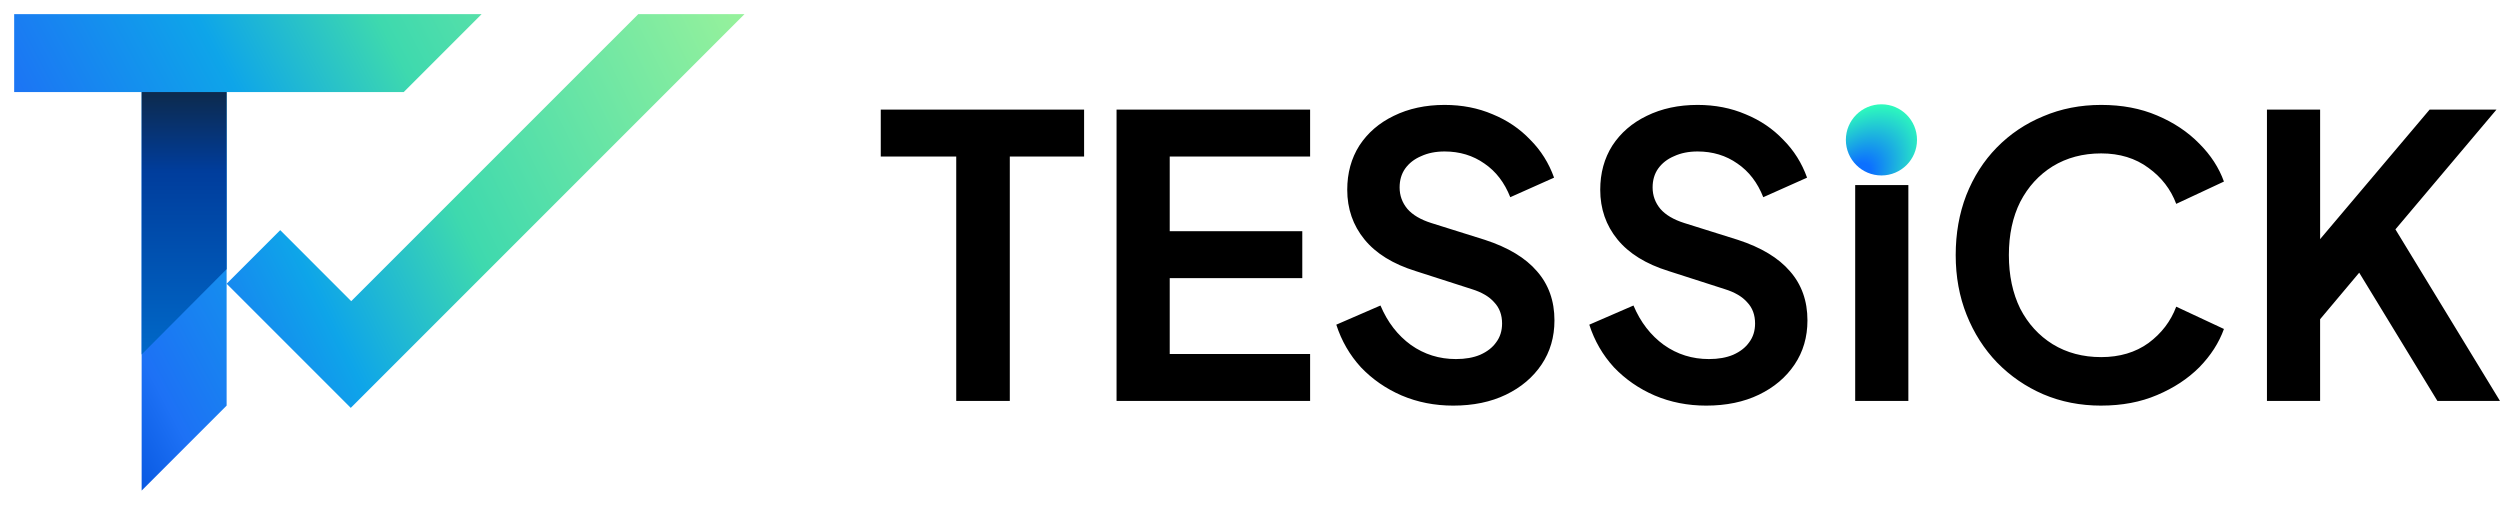
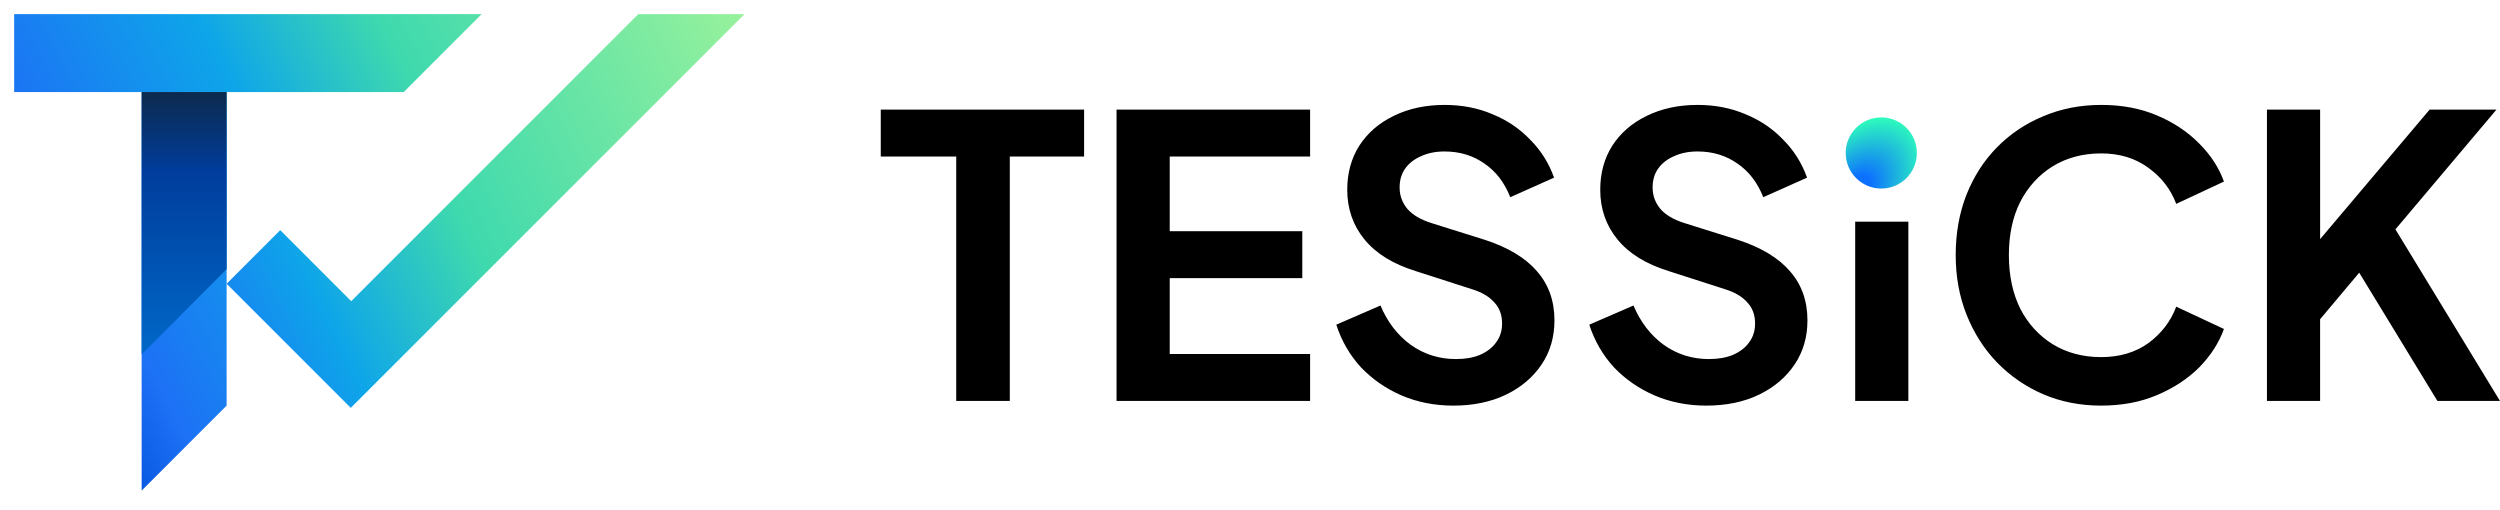
<svg xmlns="http://www.w3.org/2000/svg" viewBox="10 14 353.00 72" width="353" height="72" fill="none">
  <defs>
    <linearGradient id="g1" x1="12" y1="71.125" x2="116.717" y2="16.467" gradientUnits="userSpaceOnUse">
      <stop offset="0.019" stop-color="#004ed9" />
      <stop offset="0.131" stop-color="#1d71f5" />
      <stop offset="0.39" stop-color="#0EA5E9" />
      <stop offset="0.587" stop-color="#3ed9ae" />
      <stop offset="1" stop-color="#95f19c" />
    </linearGradient>
    <linearGradient id="g2" x1="12" y1="71.125" x2="116.717" y2="16.467" gradientUnits="userSpaceOnUse">
      <stop offset="0.019" stop-color="#0056d9" />
      <stop offset="0.022" stop-color="#1D70F5" />
      <stop offset="0.39" stop-color="#0EA5E9" />
      <stop offset="0.587" stop-color="#3ed9ae" />
      <stop offset="1" stop-color="#95f19c" />
    </linearGradient>
    <linearGradient id="g3" x1="12" y1="15" x2="65" y2="85" gradientUnits="userSpaceOnUse">
      <stop offset="0" stop-color="#0d2a4d" />
      <stop offset="0.252" stop-color="#003d9c" />
      <stop offset="0.895" stop-color="#006dcd" />
    </linearGradient>
    <linearGradient id="g4" x1="12" y1="71.125" x2="116.717" y2="16.467" gradientUnits="userSpaceOnUse" href="#g2">
      <stop offset="0.019" stop-color="#0056d9" />
      <stop offset="0.212" stop-color="#1D70F5" />
      <stop offset="0.39" stop-color="#0EA5E9" />
      <stop offset="0.587" stop-color="#3ed9ae" />
      <stop offset="1" stop-color="#95f19c" />
    </linearGradient>
    <linearGradient id="g5" x1="36" y1="27" x2="36" y2="71.375" gradientUnits="userSpaceOnUse" href="#g3" />
    <linearGradient id="g6" x1="4.341" y1="66" x2="108" y2="15" gradientUnits="userSpaceOnUse" gradientTransform="translate(5.594327,0.52499)" href="#g4" />
    <linearGradient id="g7" x1="16" y1="70" x2="116.717" y2="16.467" gradientUnits="userSpaceOnUse" href="#g1" />
-     <radialGradient id="dot" cx="80.965" cy="37.204" r="1.984" gradientUnits="userSpaceOnUse" gradientTransform="matrix(1.824913,-2.174098,1.414813,1.187577,-119.365,169.1952)">
+     <radialGradient id="dot" cx="80.965" cy="37.204" r="1.984" gradientUnits="userSpaceOnUse" gradientTransform="matrix(1.824913,-2.174098,1.414813,1.187577,-119.3746,170.0455)">
      <stop offset="0.207" stop-color="#0c70ff" />
      <stop offset="1" stop-color="#2fffba" />
    </radialGradient>
  </defs>
  <path fill="url(#g7)" d="M 12,16 H 78 L 67.007,27 H 42 v 44.271 l -12,12 V 27 H 12 Z" />
  <path fill="url(#g6)" d="M 42,54.061 59.527,71.592 115.119,16 H 100.119 L 59.594,56.525 49.565,46.496 Z" />
  <path fill="url(#g5)" d="M 30,27 H 42 V 52 L 30,64.049 Z" />
  <g transform="translate(134.364 28.727) scale(2.17373)">
    <g transform="translate(-17.66296,-32.51308)">
-       <path fill="#000000" d="m 22.565,51.781 v -15.875 h -4.902 v -3.048 h 13.208 v 3.048 h -4.826 v 15.875 z m 10.414,0 v -18.923 h 12.573 v 3.048 h -9.119 v 4.851 h 8.611 v 3.048 h -8.611 v 4.928 h 9.119 v 3.048 z m 21.869,0.305 c -1.202,0 -2.32,-0.22 -3.353,-0.66 -1.016,-0.44 -1.897,-1.05 -2.642,-1.829 -0.728,-0.796 -1.262,-1.719 -1.6,-2.769 l 2.87,-1.245 c 0.457,1.084 1.118,1.939 1.981,2.565 0.864,0.61 1.837,0.914 2.921,0.914 0.61,0 1.135,-0.093 1.575,-0.279 0.457,-0.203 0.804,-0.474 1.041,-0.813 0.254,-0.339 0.381,-0.745 0.381,-1.219 0,-0.559 -0.169,-1.016 -0.508,-1.372 -0.322,-0.373 -0.813,-0.66 -1.473,-0.864 l -3.632,-1.168 c -1.473,-0.457 -2.582,-1.143 -3.327,-2.057 -0.745,-0.914 -1.118,-1.99 -1.118,-3.226 0,-1.084 0.262,-2.04 0.787,-2.87 0.542,-0.83 1.287,-1.473 2.235,-1.93 0.965,-0.474 2.066,-0.711 3.302,-0.711 1.135,0 2.176,0.203 3.124,0.61 0.948,0.389 1.761,0.94 2.438,1.651 0.694,0.694 1.211,1.516 1.549,2.464 l -2.845,1.27 c -0.373,-0.948 -0.931,-1.676 -1.676,-2.184 -0.745,-0.525 -1.609,-0.787 -2.591,-0.787 -0.576,0 -1.084,0.102 -1.524,0.305 -0.44,0.186 -0.787,0.457 -1.041,0.813 -0.237,0.339 -0.356,0.745 -0.356,1.219 0,0.525 0.169,0.991 0.508,1.397 0.339,0.389 0.855,0.694 1.549,0.914 l 3.48,1.092 c 1.507,0.491 2.633,1.168 3.378,2.032 0.762,0.864 1.143,1.93 1.143,3.2 0,1.084 -0.279,2.04 -0.838,2.87 -0.559,0.83 -1.329,1.482 -2.311,1.956 -0.982,0.474 -2.125,0.711 -3.429,0.711 z m 16.434,0 c -1.202,0 -2.32,-0.22 -3.353,-0.66 -1.016,-0.44 -1.897,-1.05 -2.642,-1.829 -0.728,-0.796 -1.262,-1.719 -1.6,-2.769 l 2.87,-1.245 c 0.457,1.084 1.118,1.939 1.981,2.565 0.864,0.61 1.837,0.914 2.921,0.914 0.61,0 1.135,-0.093 1.575,-0.279 0.457,-0.203 0.804,-0.474 1.041,-0.813 0.254,-0.339 0.381,-0.745 0.381,-1.219 0,-0.559 -0.169,-1.016 -0.508,-1.372 -0.322,-0.373 -0.813,-0.66 -1.473,-0.864 l -3.632,-1.168 c -1.473,-0.457 -2.582,-1.143 -3.327,-2.057 -0.745,-0.914 -1.118,-1.99 -1.118,-3.226 0,-1.084 0.262,-2.04 0.787,-2.87 0.542,-0.83 1.287,-1.473 2.235,-1.93 0.965,-0.474 2.066,-0.711 3.302,-0.711 1.135,0 2.176,0.203 3.124,0.61 0.948,0.389 1.761,0.94 2.438,1.651 0.694,0.694 1.211,1.516 1.549,2.464 l -2.845,1.27 c -0.373,-0.948 -0.931,-1.676 -1.676,-2.184 -0.745,-0.525 -1.609,-0.787 -2.591,-0.787 -0.576,0 -1.084,0.102 -1.524,0.305 -0.44,0.186 -0.787,0.457 -1.041,0.813 -0.237,0.339 -0.356,0.745 -0.356,1.219 0,0.525 0.169,0.991 0.508,1.397 0.339,0.389 0.855,0.694 1.549,0.914 l 3.48,1.092 c 1.507,0.491 2.633,1.168 3.378,2.032 0.762,0.864 1.143,1.93 1.143,3.2 0,1.084 -0.279,2.04 -0.838,2.87 -0.559,0.83 -1.329,1.482 -2.311,1.956 -0.982,0.474 -2.125,0.711 -3.429,0.711 z m 9.677,-0.305 1e-6,-14.022 h 3.454 l -10e-7,14.022 z m 15.977,0.305 c -1.355,0 -2.608,-0.246 -3.759,-0.737 -1.135,-0.491 -2.134,-1.177 -2.997,-2.057 -0.847,-0.881 -1.507,-1.913 -1.981,-3.099 -0.474,-1.185 -0.711,-2.481 -0.711,-3.886 0,-1.405 0.229,-2.701 0.686,-3.886 0.474,-1.202 1.135,-2.235 1.981,-3.099 0.864,-0.881 1.871,-1.558 3.023,-2.032 1.151,-0.491 2.405,-0.737 3.759,-0.737 1.355,0 2.565,0.229 3.632,0.686 1.084,0.457 1.998,1.067 2.743,1.829 0.745,0.745 1.278,1.566 1.6,2.464 l -3.099,1.448 c -0.356,-0.948 -0.957,-1.727 -1.803,-2.337 -0.847,-0.627 -1.871,-0.94 -3.073,-0.94 -1.185,0 -2.235,0.279 -3.15,0.838 -0.897,0.559 -1.6,1.329 -2.108,2.311 -0.491,0.982 -0.737,2.134 -0.737,3.454 0,1.321 0.246,2.481 0.737,3.48 0.508,0.982 1.211,1.753 2.108,2.311 0.914,0.559 1.964,0.838 3.15,0.838 1.202,0 2.227,-0.305 3.073,-0.914 0.847,-0.627 1.448,-1.414 1.803,-2.362 l 3.099,1.448 c -0.322,0.897 -0.855,1.727 -1.6,2.489 -0.745,0.745 -1.659,1.346 -2.743,1.803 -1.067,0.457 -2.278,0.686 -3.632,0.686 z m 10.77,-0.305 v -18.923 h 3.454 v 9.855 l -0.94,-0.33 8.052,-9.525 h 4.343 l -7.544,8.941 0.203,-2.438 7.569,12.421 h -4.064 l -5.08,-8.331 -2.54,3.023 v 5.309 z" />
-       <circle fill="url(#dot)" cx="82.664" cy="34.824" r="2.311" />
+       <path fill="#000000" d="m 22.565,51.781 v -15.875 h -4.902 v -3.048 h 13.208 v 3.048 h -4.826 v 15.875 z m 10.414,0 v -18.923 h 12.573 v 3.048 h -9.119 v 4.851 h 8.611 v 3.048 h -8.611 v 4.928 h 9.119 v 3.048 z m 21.869,0.305 c -1.202,0 -2.32,-0.22 -3.353,-0.66 -1.016,-0.44 -1.897,-1.05 -2.642,-1.829 -0.728,-0.796 -1.262,-1.719 -1.6,-2.769 l 2.87,-1.245 c 0.457,1.084 1.118,1.939 1.981,2.565 0.864,0.61 1.837,0.914 2.921,0.914 0.61,0 1.135,-0.093 1.575,-0.279 0.457,-0.203 0.804,-0.474 1.041,-0.813 0.254,-0.339 0.381,-0.745 0.381,-1.219 0,-0.559 -0.169,-1.016 -0.508,-1.372 -0.322,-0.373 -0.813,-0.66 -1.473,-0.864 l -3.632,-1.168 c -1.473,-0.457 -2.582,-1.143 -3.327,-2.057 -0.745,-0.914 -1.118,-1.99 -1.118,-3.226 0,-1.084 0.262,-2.04 0.787,-2.87 0.542,-0.83 1.287,-1.473 2.235,-1.93 0.965,-0.474 2.066,-0.711 3.302,-0.711 1.135,0 2.176,0.203 3.124,0.61 0.948,0.389 1.761,0.94 2.438,1.651 0.694,0.694 1.211,1.516 1.549,2.464 l -2.845,1.27 c -0.373,-0.948 -0.931,-1.676 -1.676,-2.184 -0.745,-0.525 -1.609,-0.787 -2.591,-0.787 -0.576,0 -1.084,0.102 -1.524,0.305 -0.44,0.186 -0.787,0.457 -1.041,0.813 -0.237,0.339 -0.356,0.745 -0.356,1.219 0,0.525 0.169,0.991 0.508,1.397 0.339,0.389 0.855,0.694 1.549,0.914 l 3.48,1.092 c 1.507,0.491 2.633,1.168 3.378,2.032 0.762,0.864 1.143,1.93 1.143,3.2 0,1.084 -0.279,2.04 -0.838,2.87 -0.559,0.83 -1.329,1.482 -2.311,1.956 -0.982,0.474 -2.125,0.711 -3.429,0.711 z m 16.434,0 c -1.202,0 -2.32,-0.22 -3.353,-0.66 -1.016,-0.44 -1.897,-1.05 -2.642,-1.829 -0.728,-0.796 -1.262,-1.719 -1.6,-2.769 l 2.87,-1.245 c 0.457,1.084 1.118,1.939 1.981,2.565 0.864,0.61 1.837,0.914 2.921,0.914 0.61,0 1.135,-0.093 1.575,-0.279 0.457,-0.203 0.804,-0.474 1.041,-0.813 0.254,-0.339 0.381,-0.745 0.381,-1.219 0,-0.559 -0.169,-1.016 -0.508,-1.372 -0.322,-0.373 -0.813,-0.66 -1.473,-0.864 l -3.632,-1.168 c -1.473,-0.457 -2.582,-1.143 -3.327,-2.057 -0.745,-0.914 -1.118,-1.99 -1.118,-3.226 0,-1.084 0.262,-2.04 0.787,-2.87 0.542,-0.83 1.287,-1.473 2.235,-1.93 0.965,-0.474 2.066,-0.711 3.302,-0.711 1.135,0 2.176,0.203 3.124,0.61 0.948,0.389 1.761,0.94 2.438,1.651 0.694,0.694 1.211,1.516 1.549,2.464 l -2.845,1.27 c -0.373,-0.948 -0.931,-1.676 -1.676,-2.184 -0.745,-0.525 -1.609,-0.787 -2.591,-0.787 -0.576,0 -1.084,0.102 -1.524,0.305 -0.44,0.186 -0.787,0.457 -1.041,0.813 -0.237,0.339 -0.356,0.745 -0.356,1.219 0,0.525 0.169,0.991 0.508,1.397 0.339,0.389 0.855,0.694 1.549,0.914 l 3.48,1.092 c 1.507,0.491 2.633,1.168 3.378,2.032 0.762,0.864 1.143,1.93 1.143,3.2 0,1.084 -0.279,2.04 -0.838,2.87 -0.559,0.83 -1.329,1.482 -2.311,1.956 -0.982,0.474 -2.125,0.711 -3.429,0.711 z m 9.677,-0.305 3e-6,-11.645 h 3.454 l -3e-6,11.645 z m 15.977,0.305 c -1.355,0 -2.608,-0.246 -3.759,-0.737 -1.135,-0.491 -2.134,-1.177 -2.997,-2.057 -0.847,-0.881 -1.507,-1.913 -1.981,-3.099 -0.474,-1.185 -0.711,-2.481 -0.711,-3.886 0,-1.405 0.229,-2.701 0.686,-3.886 0.474,-1.202 1.135,-2.235 1.981,-3.099 0.864,-0.881 1.871,-1.558 3.023,-2.032 1.151,-0.491 2.405,-0.737 3.759,-0.737 1.355,0 2.565,0.229 3.632,0.686 1.084,0.457 1.998,1.067 2.743,1.829 0.745,0.745 1.278,1.566 1.6,2.464 l -3.099,1.448 c -0.356,-0.948 -0.957,-1.727 -1.803,-2.337 -0.847,-0.627 -1.871,-0.94 -3.073,-0.94 -1.185,0 -2.235,0.279 -3.15,0.838 -0.897,0.559 -1.6,1.329 -2.108,2.311 -0.491,0.982 -0.737,2.134 -0.737,3.454 0,1.321 0.246,2.481 0.737,3.48 0.508,0.982 1.211,1.753 2.108,2.311 0.914,0.559 1.964,0.838 3.15,0.838 1.202,0 2.227,-0.305 3.073,-0.914 0.847,-0.627 1.448,-1.414 1.803,-2.362 l 3.099,1.448 c -0.322,0.897 -0.855,1.727 -1.6,2.489 -0.745,0.745 -1.659,1.346 -2.743,1.803 -1.067,0.457 -2.278,0.686 -3.632,0.686 z m 10.77,-0.305 v -18.923 h 3.454 v 9.855 l -0.94,-0.33 8.052,-9.525 h 4.343 l -7.544,8.941 0.203,-2.438 7.569,12.421 h -4.064 l -5.08,-8.331 -2.54,3.023 v 5.309 z" />
+       <circle fill="url(#dot)" cx="82.654" cy="35.675" r="2.311" />
    </g>
  </g>
</svg>
